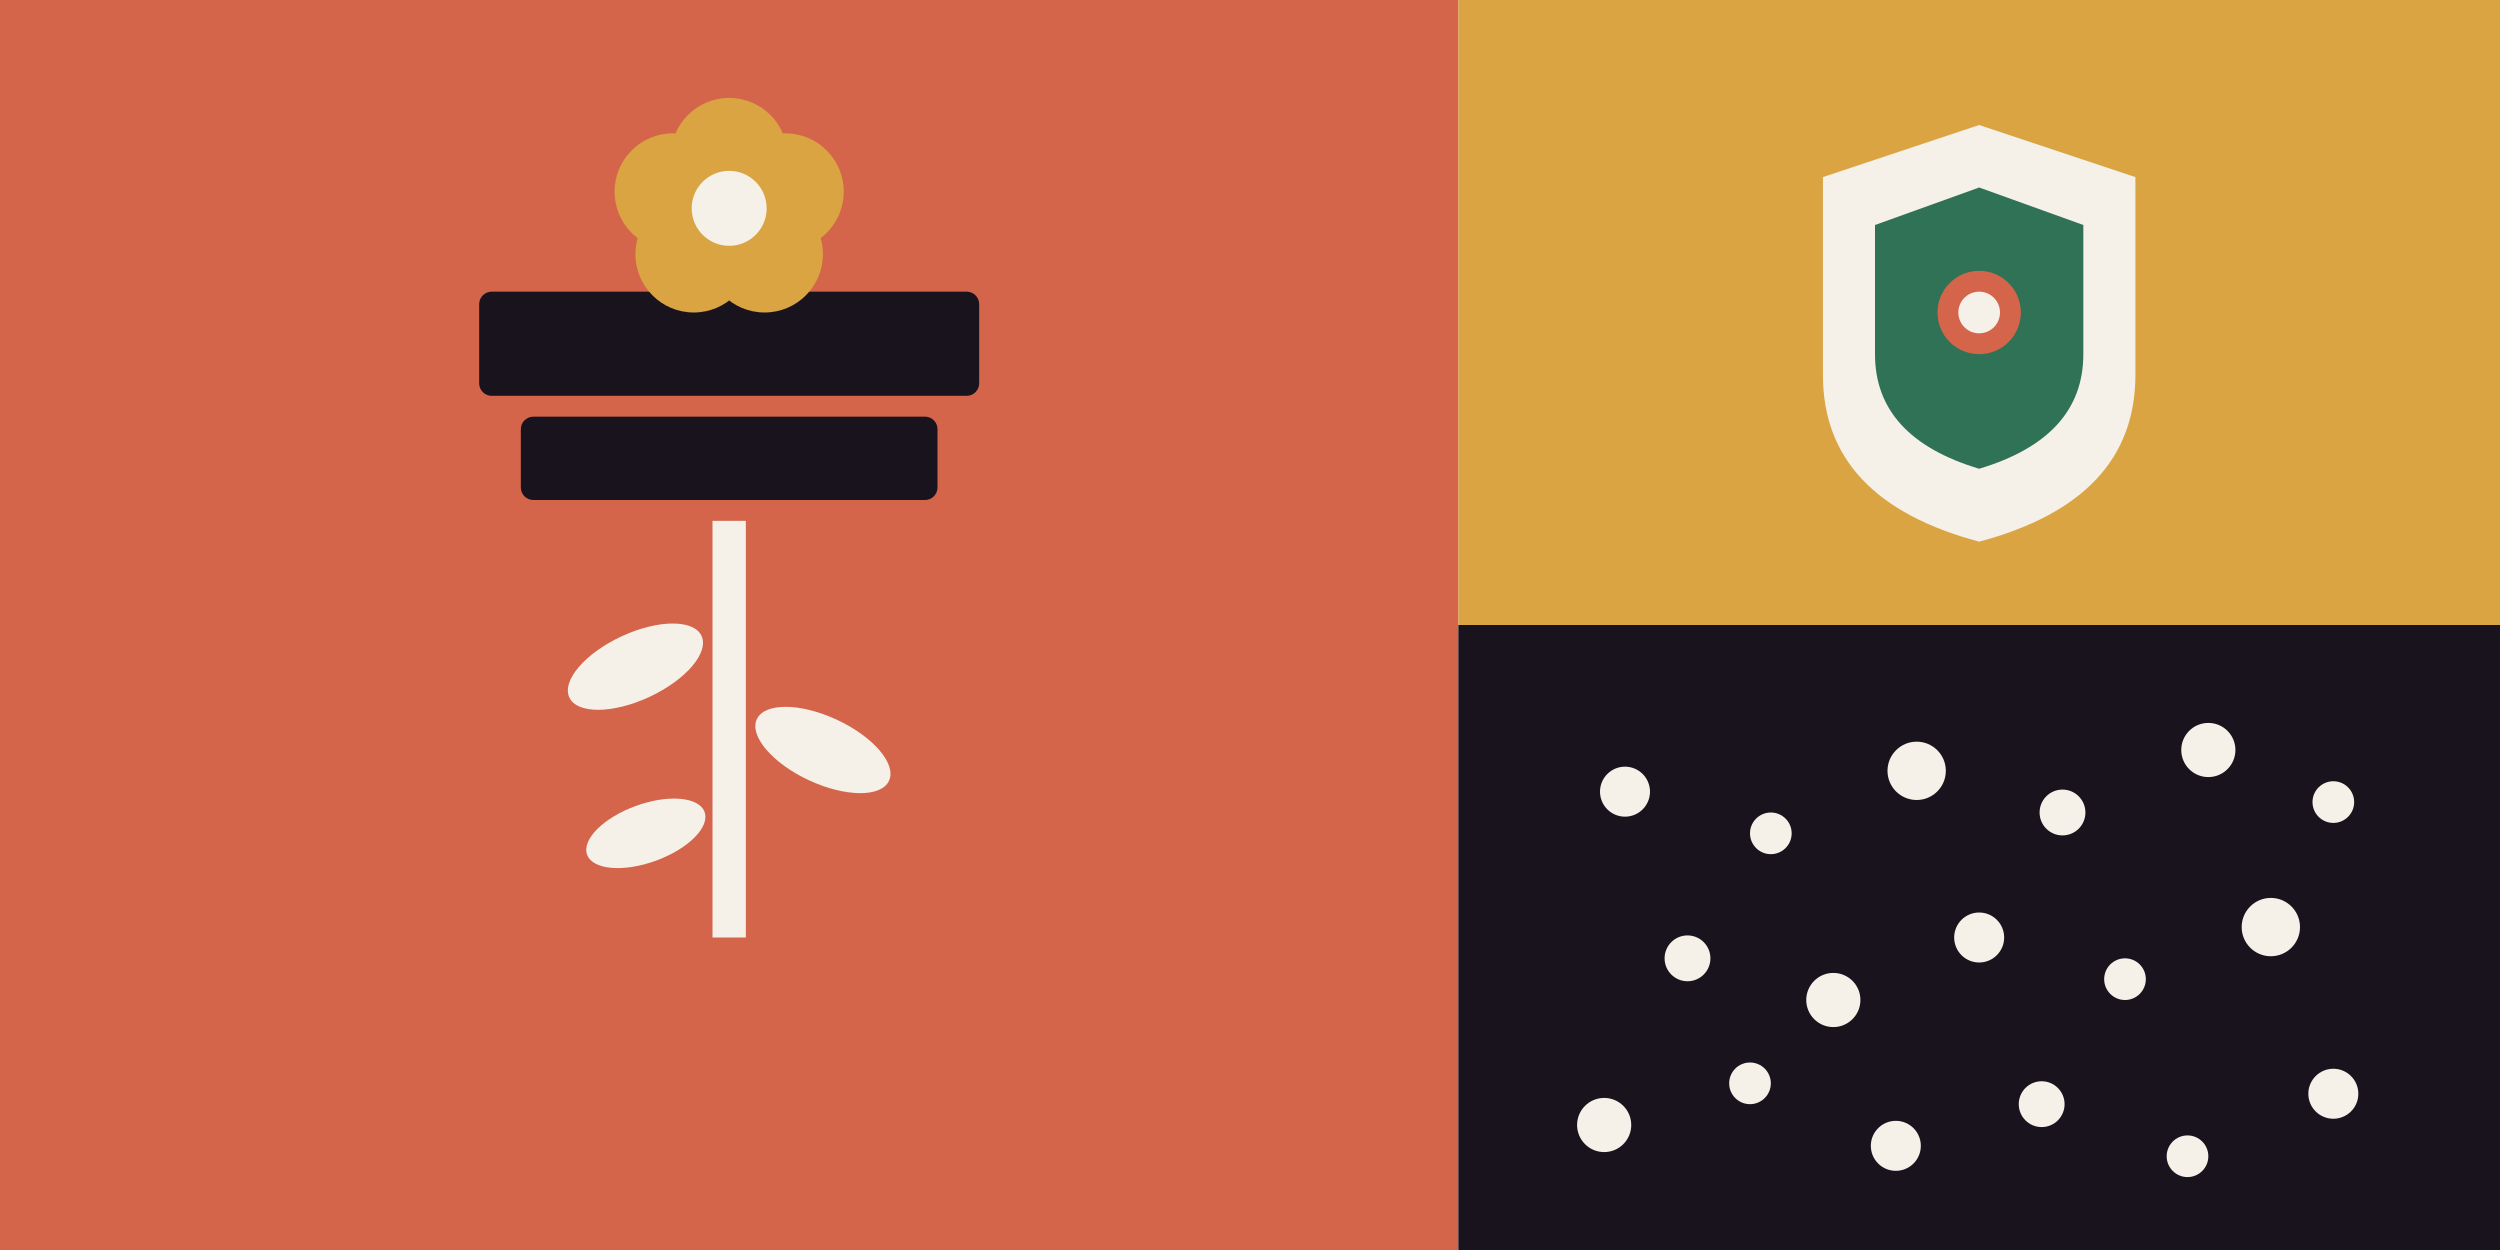
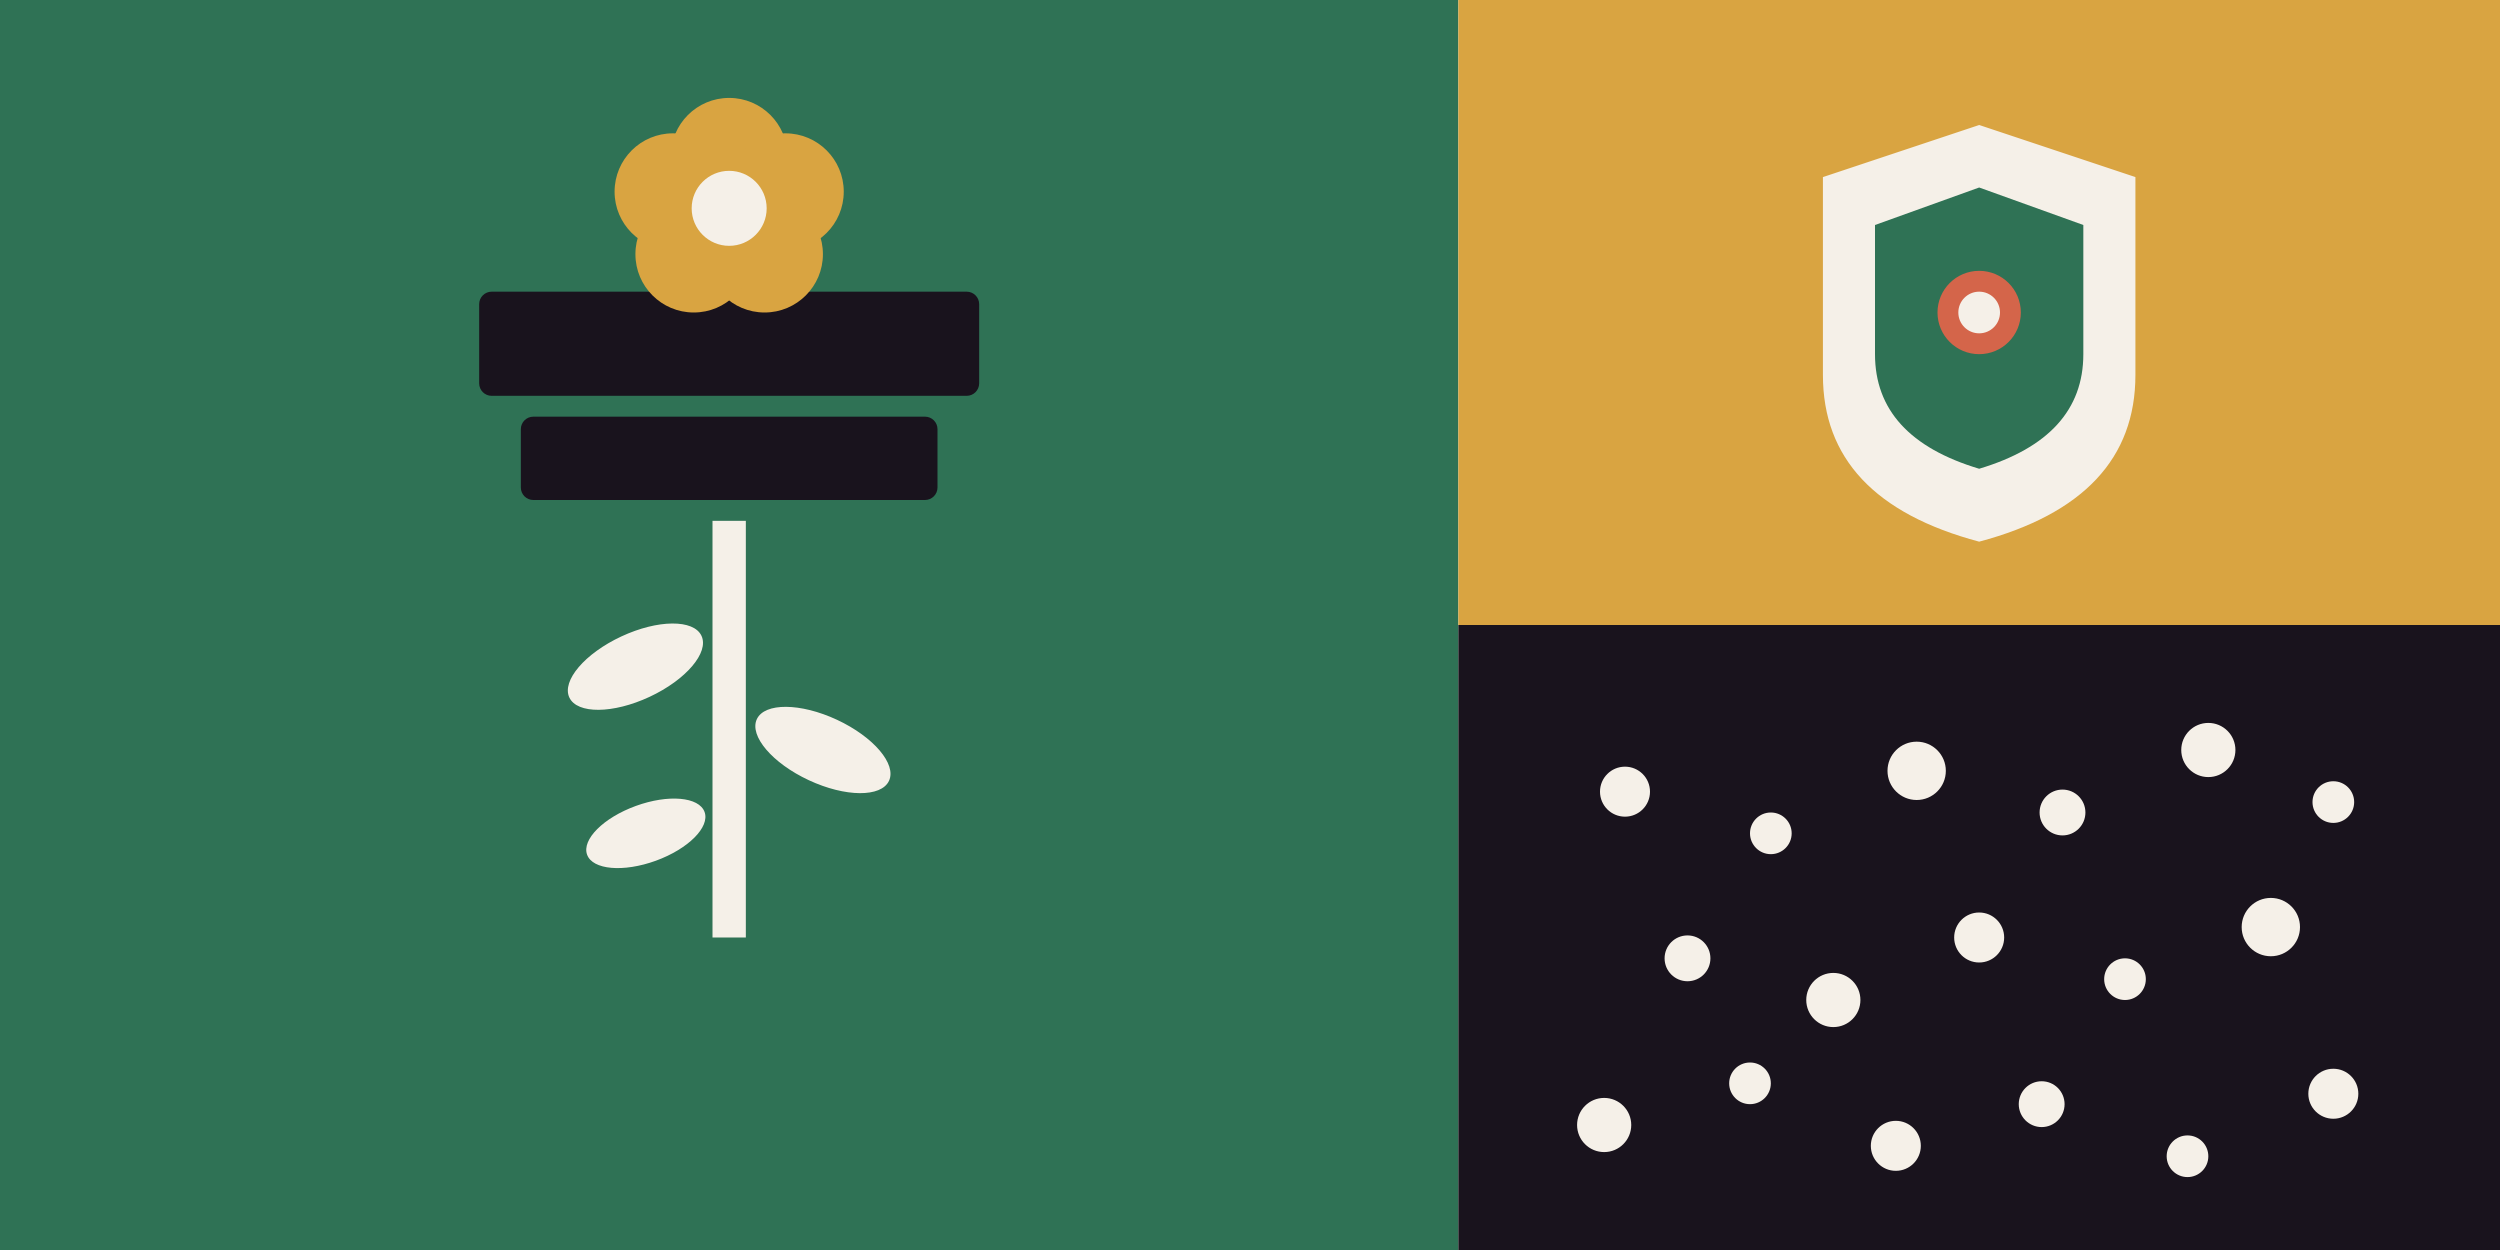
<svg xmlns="http://www.w3.org/2000/svg" width="1200" height="600" viewBox="0 0 1200 600" fill="none">
-   <rect x="0" y="0" width="700" height="600" fill="#D4654A" />
+   <rect x="0" y="0" width="700" height="600" fill="#2F7255" />
  <g transform="translate(350, 300)">
    <rect x="-120" y="-160" width="240" height="50" rx="6" fill="#19131D" />
    <rect x="-100" y="-100" width="200" height="40" rx="6" fill="#19131D" />
    <rect x="-8" y="-50" width="16" height="200" fill="#F5F0E8" />
    <ellipse cx="-45" cy="20" rx="35" ry="16" fill="#F5F0E8" transform="rotate(-25 -45 20)" />
    <ellipse cx="45" cy="60" rx="35" ry="16" fill="#F5F0E8" transform="rotate(25 45 60)" />
    <ellipse cx="-40" cy="100" rx="30" ry="14" fill="#F5F0E8" transform="rotate(-20 -40 100)" />
    <g transform="translate(0, -200)">
      <circle cx="0" cy="-25" r="28" fill="#D9A441" />
      <circle cx="27" cy="-8" r="28" fill="#D9A441" />
      <circle cx="17" cy="22" r="28" fill="#D9A441" />
      <circle cx="-17" cy="22" r="28" fill="#D9A441" />
      <circle cx="-27" cy="-8" r="28" fill="#D9A441" />
      <circle cx="0" cy="0" r="18" fill="#F5F0E8" />
    </g>
  </g>
  <rect x="700" y="0" width="500" height="300" fill="#D9A441" />
  <g transform="translate(950, 150)">
    <path d="M0 -90 L75 -65 L75 30 Q75 90 0 110 Q-75 90 -75 30 L-75 -65 Z" fill="#F5F0E8" />
    <path d="M0 -60 L50 -42 L50 20 Q50 60 0 75 Q-50 60 -50 20 L-50 -42 Z" fill="#2F7255" />
    <circle cx="0" cy="0" r="20" fill="#D4654A" />
    <circle cx="0" cy="0" r="10" fill="#F5F0E8" />
  </g>
  <rect x="700" y="300" width="500" height="300" fill="#19131D" />
  <g fill="#F5F0E8">
    <circle cx="780" cy="380" r="12" />
    <circle cx="850" cy="400" r="10" />
    <circle cx="920" cy="370" r="14" />
    <circle cx="990" cy="390" r="11" />
    <circle cx="1060" cy="360" r="13" />
    <circle cx="1120" cy="385" r="10" />
    <circle cx="810" cy="460" r="11" />
    <circle cx="880" cy="480" r="13" />
    <circle cx="950" cy="450" r="12" />
    <circle cx="1020" cy="470" r="10" />
    <circle cx="1090" cy="445" r="14" />
    <circle cx="770" cy="540" r="13" />
    <circle cx="840" cy="520" r="10" />
    <circle cx="910" cy="550" r="12" />
    <circle cx="980" cy="530" r="11" />
    <circle cx="1050" cy="555" r="10" />
    <circle cx="1120" cy="525" r="12" />
  </g>
</svg>
